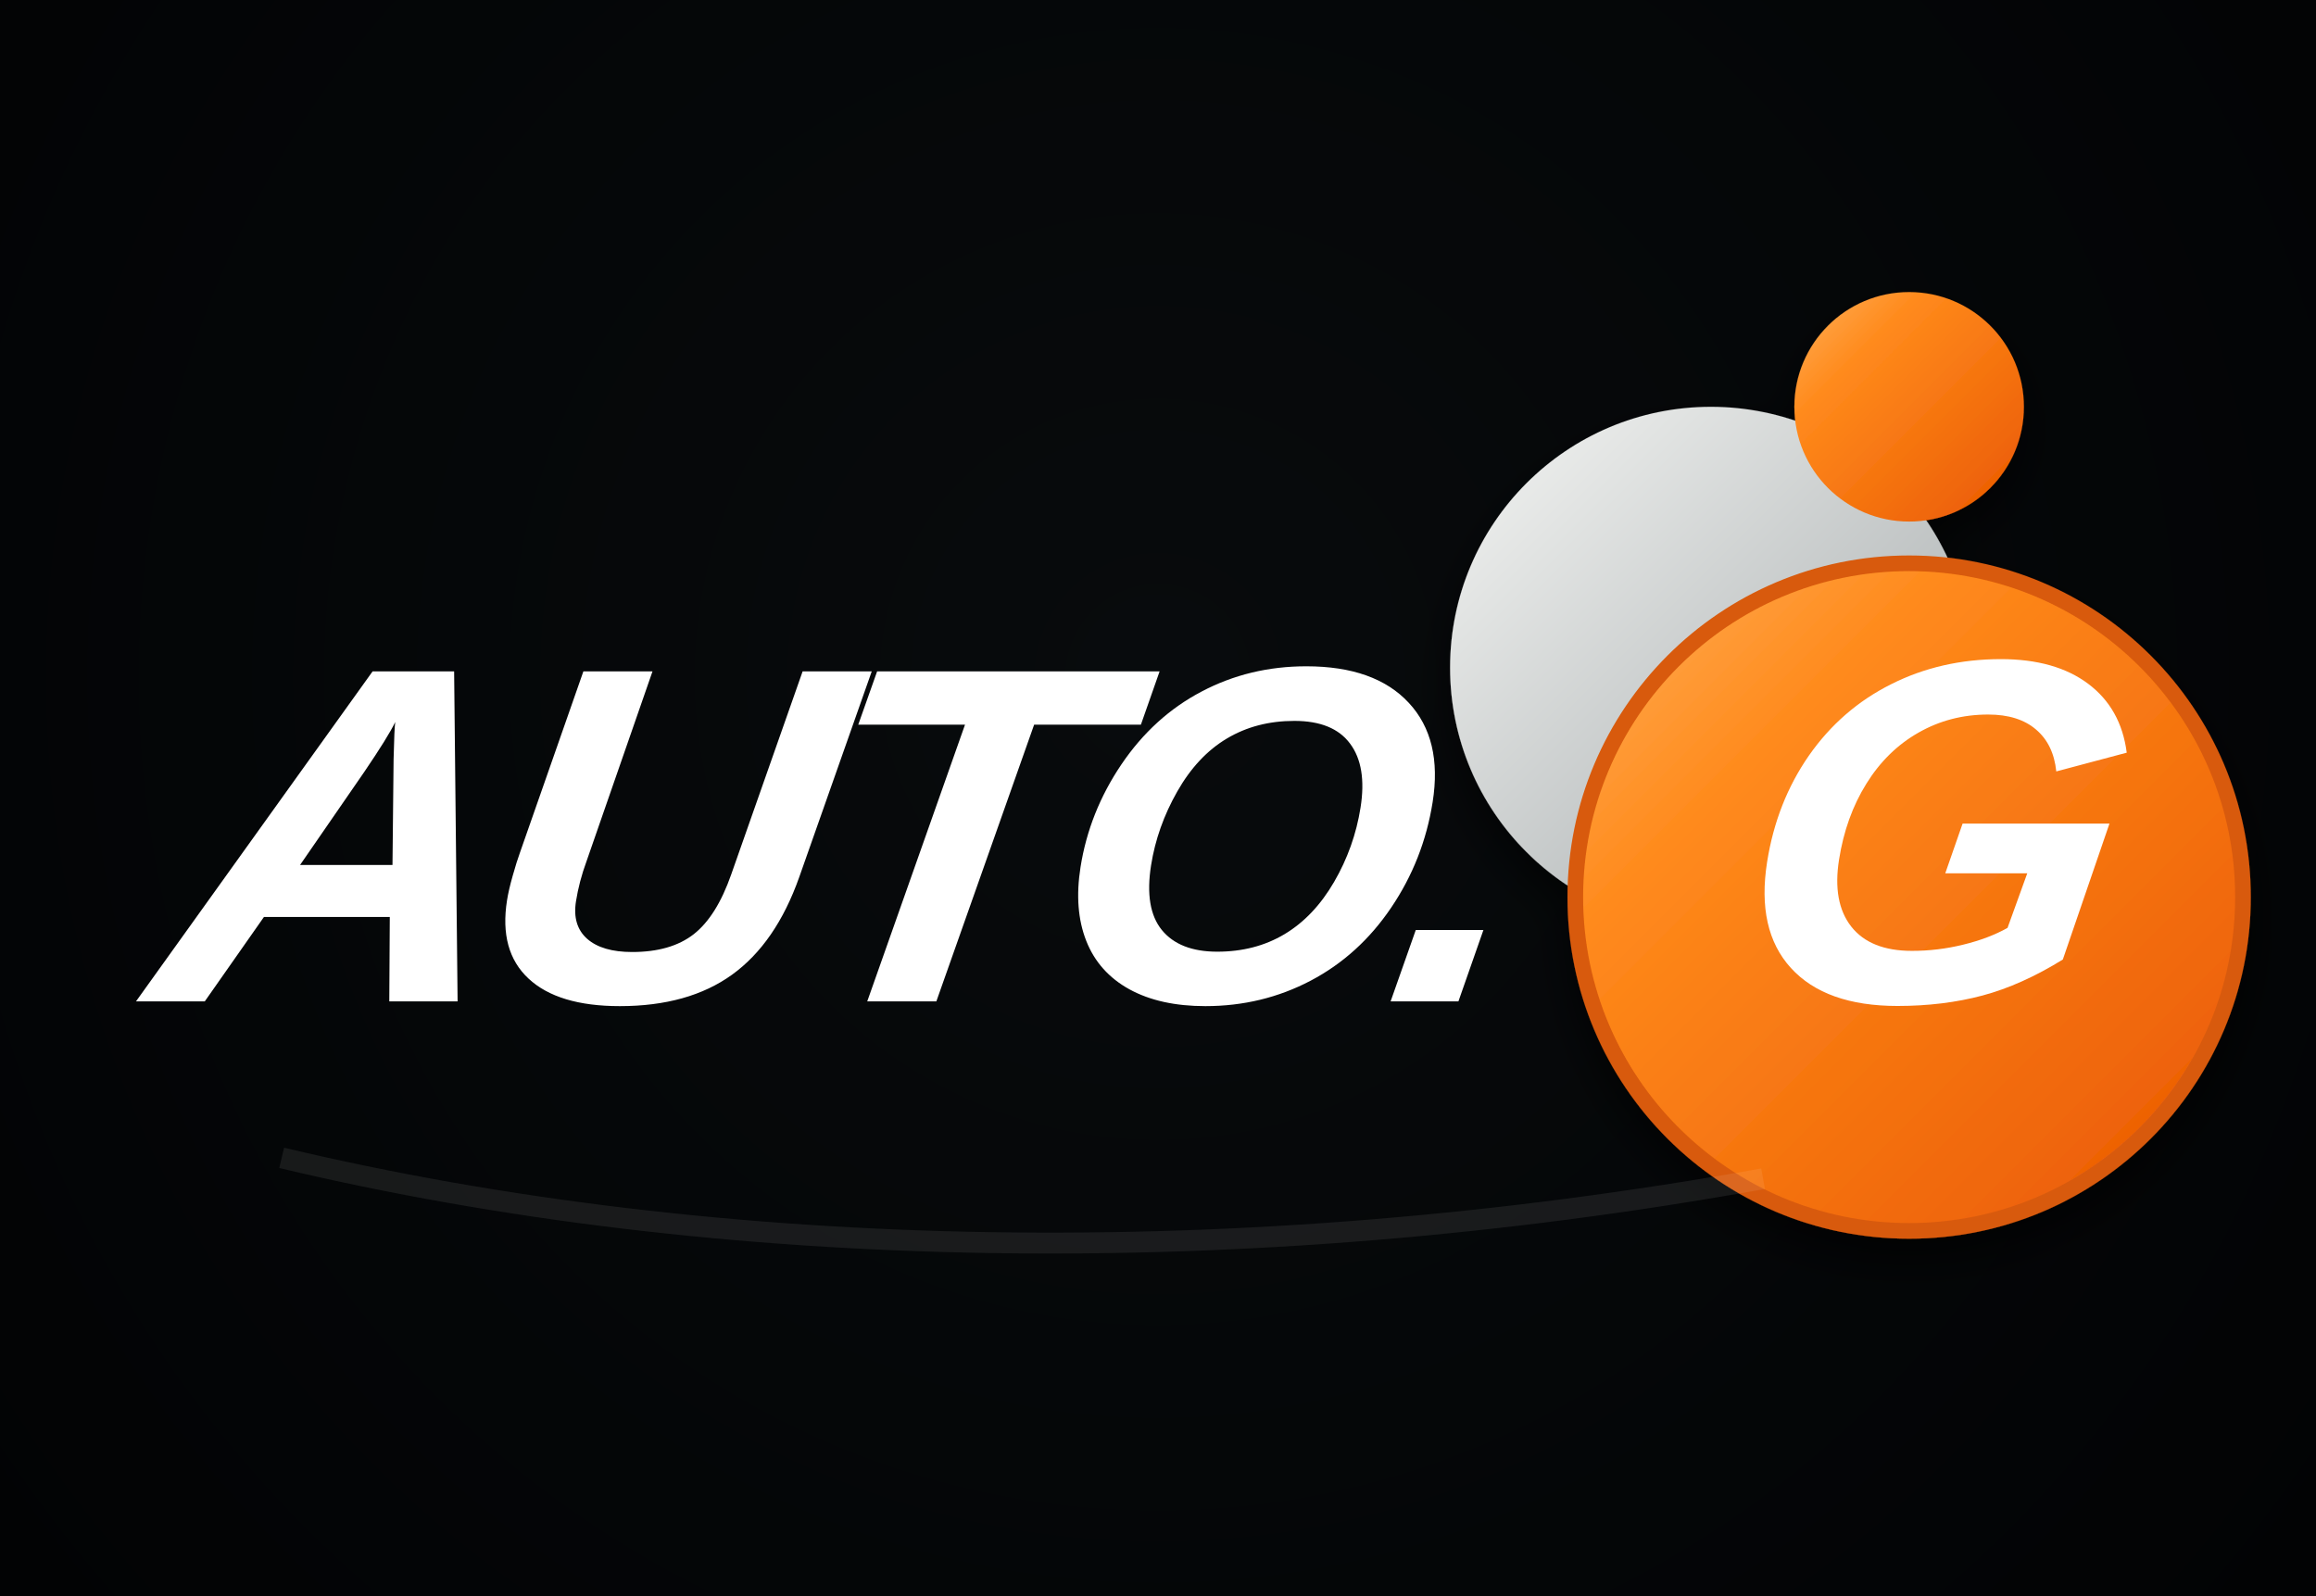
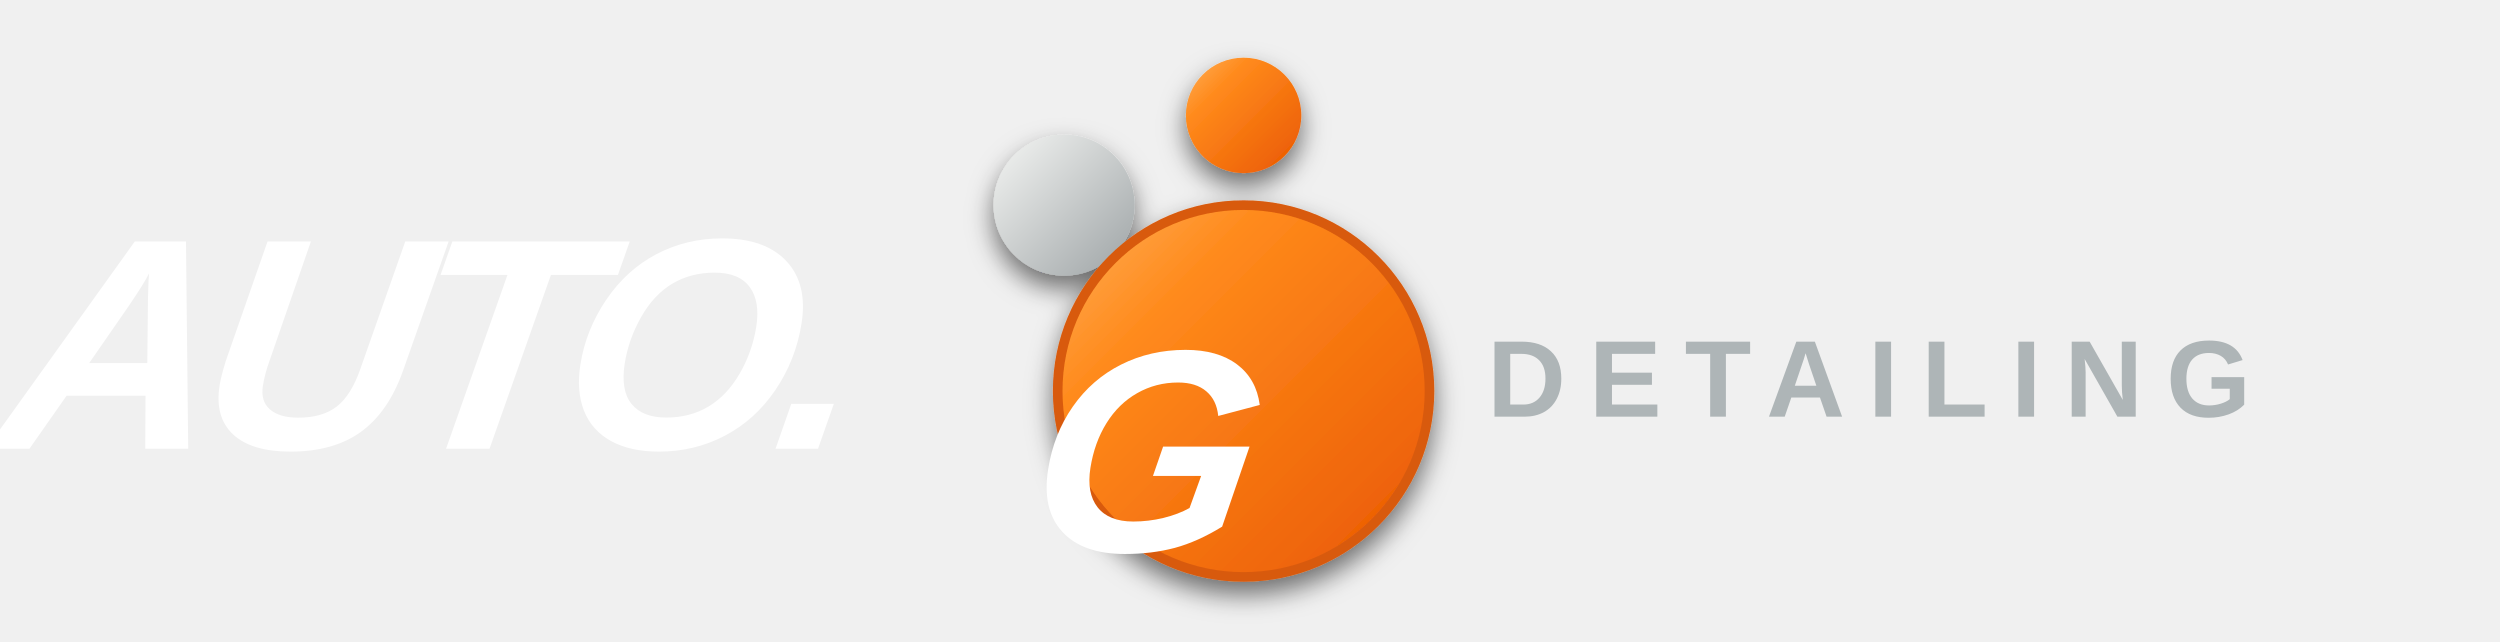
- <svg xmlns="http://www.w3.org/2000/svg" viewBox="0 0 222 153" role="img" aria-labelledby="title desc">
+ <svg xmlns="http://www.w3.org/2000/svg" viewBox="0 0 390 100" role="img" aria-labelledby="title desc">
  <defs>
-     <radialGradient id="badge" cx="50%" cy="46%" r="66%">
-       <stop offset="0" stop-color="#080b0d" />
-       <stop offset=".74" stop-color="#020304" />
-       <stop offset="1" stop-color="#000" />
-     </radialGradient>
    <linearGradient id="orange" x1="0" y1="0" x2="1" y2="1">
      <stop offset="0" stop-color="#ffb15a" />
      <stop offset=".28" stop-color="#ff8a1c" />
      <stop offset="1" stop-color="#e95700" />
    </linearGradient>
    <linearGradient id="silver" x1="0" y1="0" x2="1" y2="1">
      <stop offset="0" stop-color="#f5f6f4" />
      <stop offset="1" stop-color="#9da3a5" />
    </linearGradient>
    <filter id="soft-shadow" x="-20%" y="-20%" width="140%" height="140%">
-       <feDropShadow dx="0" dy="2" stdDeviation="2" flood-color="#000" flood-opacity=".65" />
+       <feDropShadow dx="0" dy="2" stdDeviation="2" flood-color="#000" flood-opacity=".55" />
    </filter>
  </defs>
-   <rect width="222" height="153" fill="#000" />
-   <circle cx="111" cy="76.5" r="146" fill="url(#badge)" stroke="#313a43" stroke-width="6" />
-   <circle cx="111" cy="76.5" r="137" fill="none" stroke="#141b22" stroke-width="3" />
  <g filter="url(#soft-shadow)">
-     <circle cx="164" cy="64" r="25" fill="url(#silver)" />
-     <circle cx="183" cy="39" r="11" fill="url(#orange)" />
-     <circle cx="183" cy="86" r="32" fill="url(#orange)" stroke="#d85a0b" stroke-width="1.5" />
+     <circle cx="166" cy="32" r="11" fill="url(#silver)" />
+     <circle cx="194" cy="18" r="9" fill="url(#orange)" />
+     <circle cx="194" cy="61" r="29" fill="url(#orange)" stroke="#d85a0b" stroke-width="1.5" />
  </g>
-   <g transform="translate(23 39) skewX(-9)" font-family="Arial, Helvetica, sans-serif" font-style="italic" font-weight="900">
-     <text x="0" y="57" font-size="46" letter-spacing="-2.8" fill="#fff">AUTO.</text>
-     <text x="151" y="57" font-size="47" letter-spacing="-3" fill="#fff">G</text>
+   <g transform="translate(8 12) skewX(-9)" font-family="Arial, Helvetica, sans-serif" font-style="italic" font-weight="900">
+     <text x="0" y="58" font-size="47" letter-spacing="-2.8" fill="#fff">AUTO.</text>
+     <text x="163" y="74" font-size="45" letter-spacing="-3" fill="#fff">G</text>
  </g>
-   <path d="M27 111c42 10 92 11 142 2" fill="none" stroke="#fff" stroke-opacity=".08" stroke-width="2" />
+   <text x="232" y="65" font-family="Arial, Helvetica, sans-serif" font-size="17" font-weight="700" letter-spacing="3.6" fill="#aeb5b7">DETAILING</text>
</svg>
